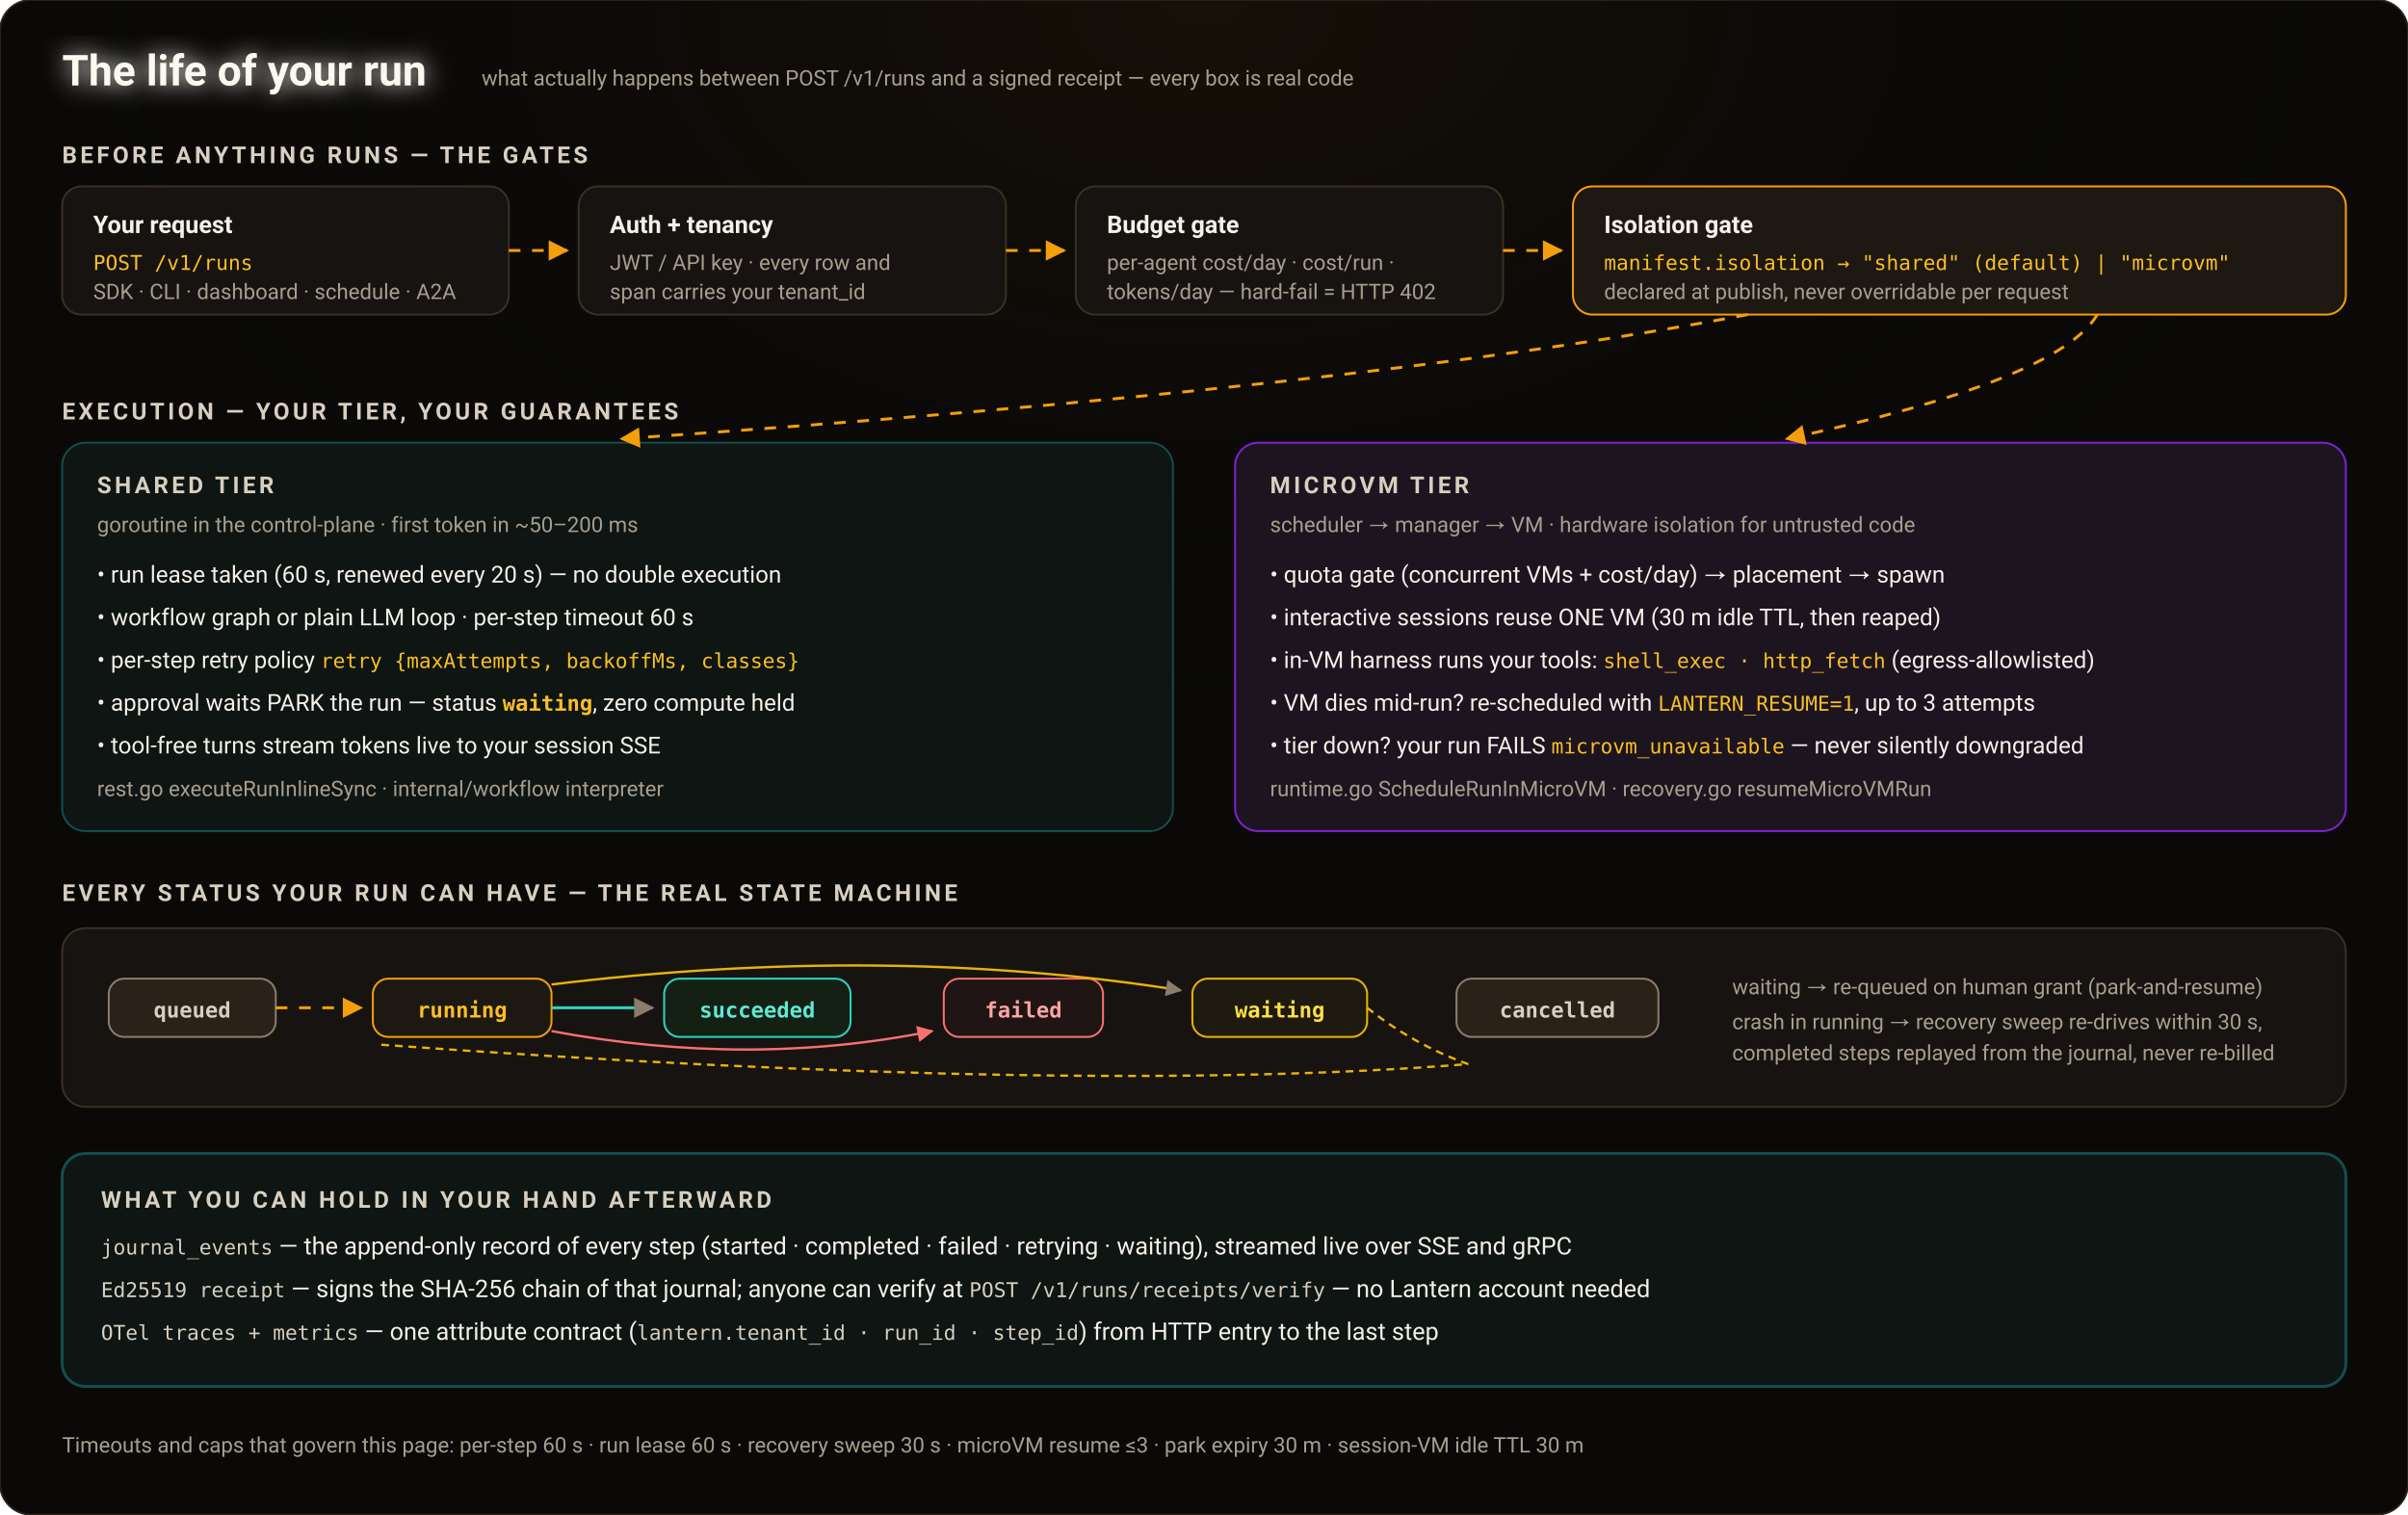
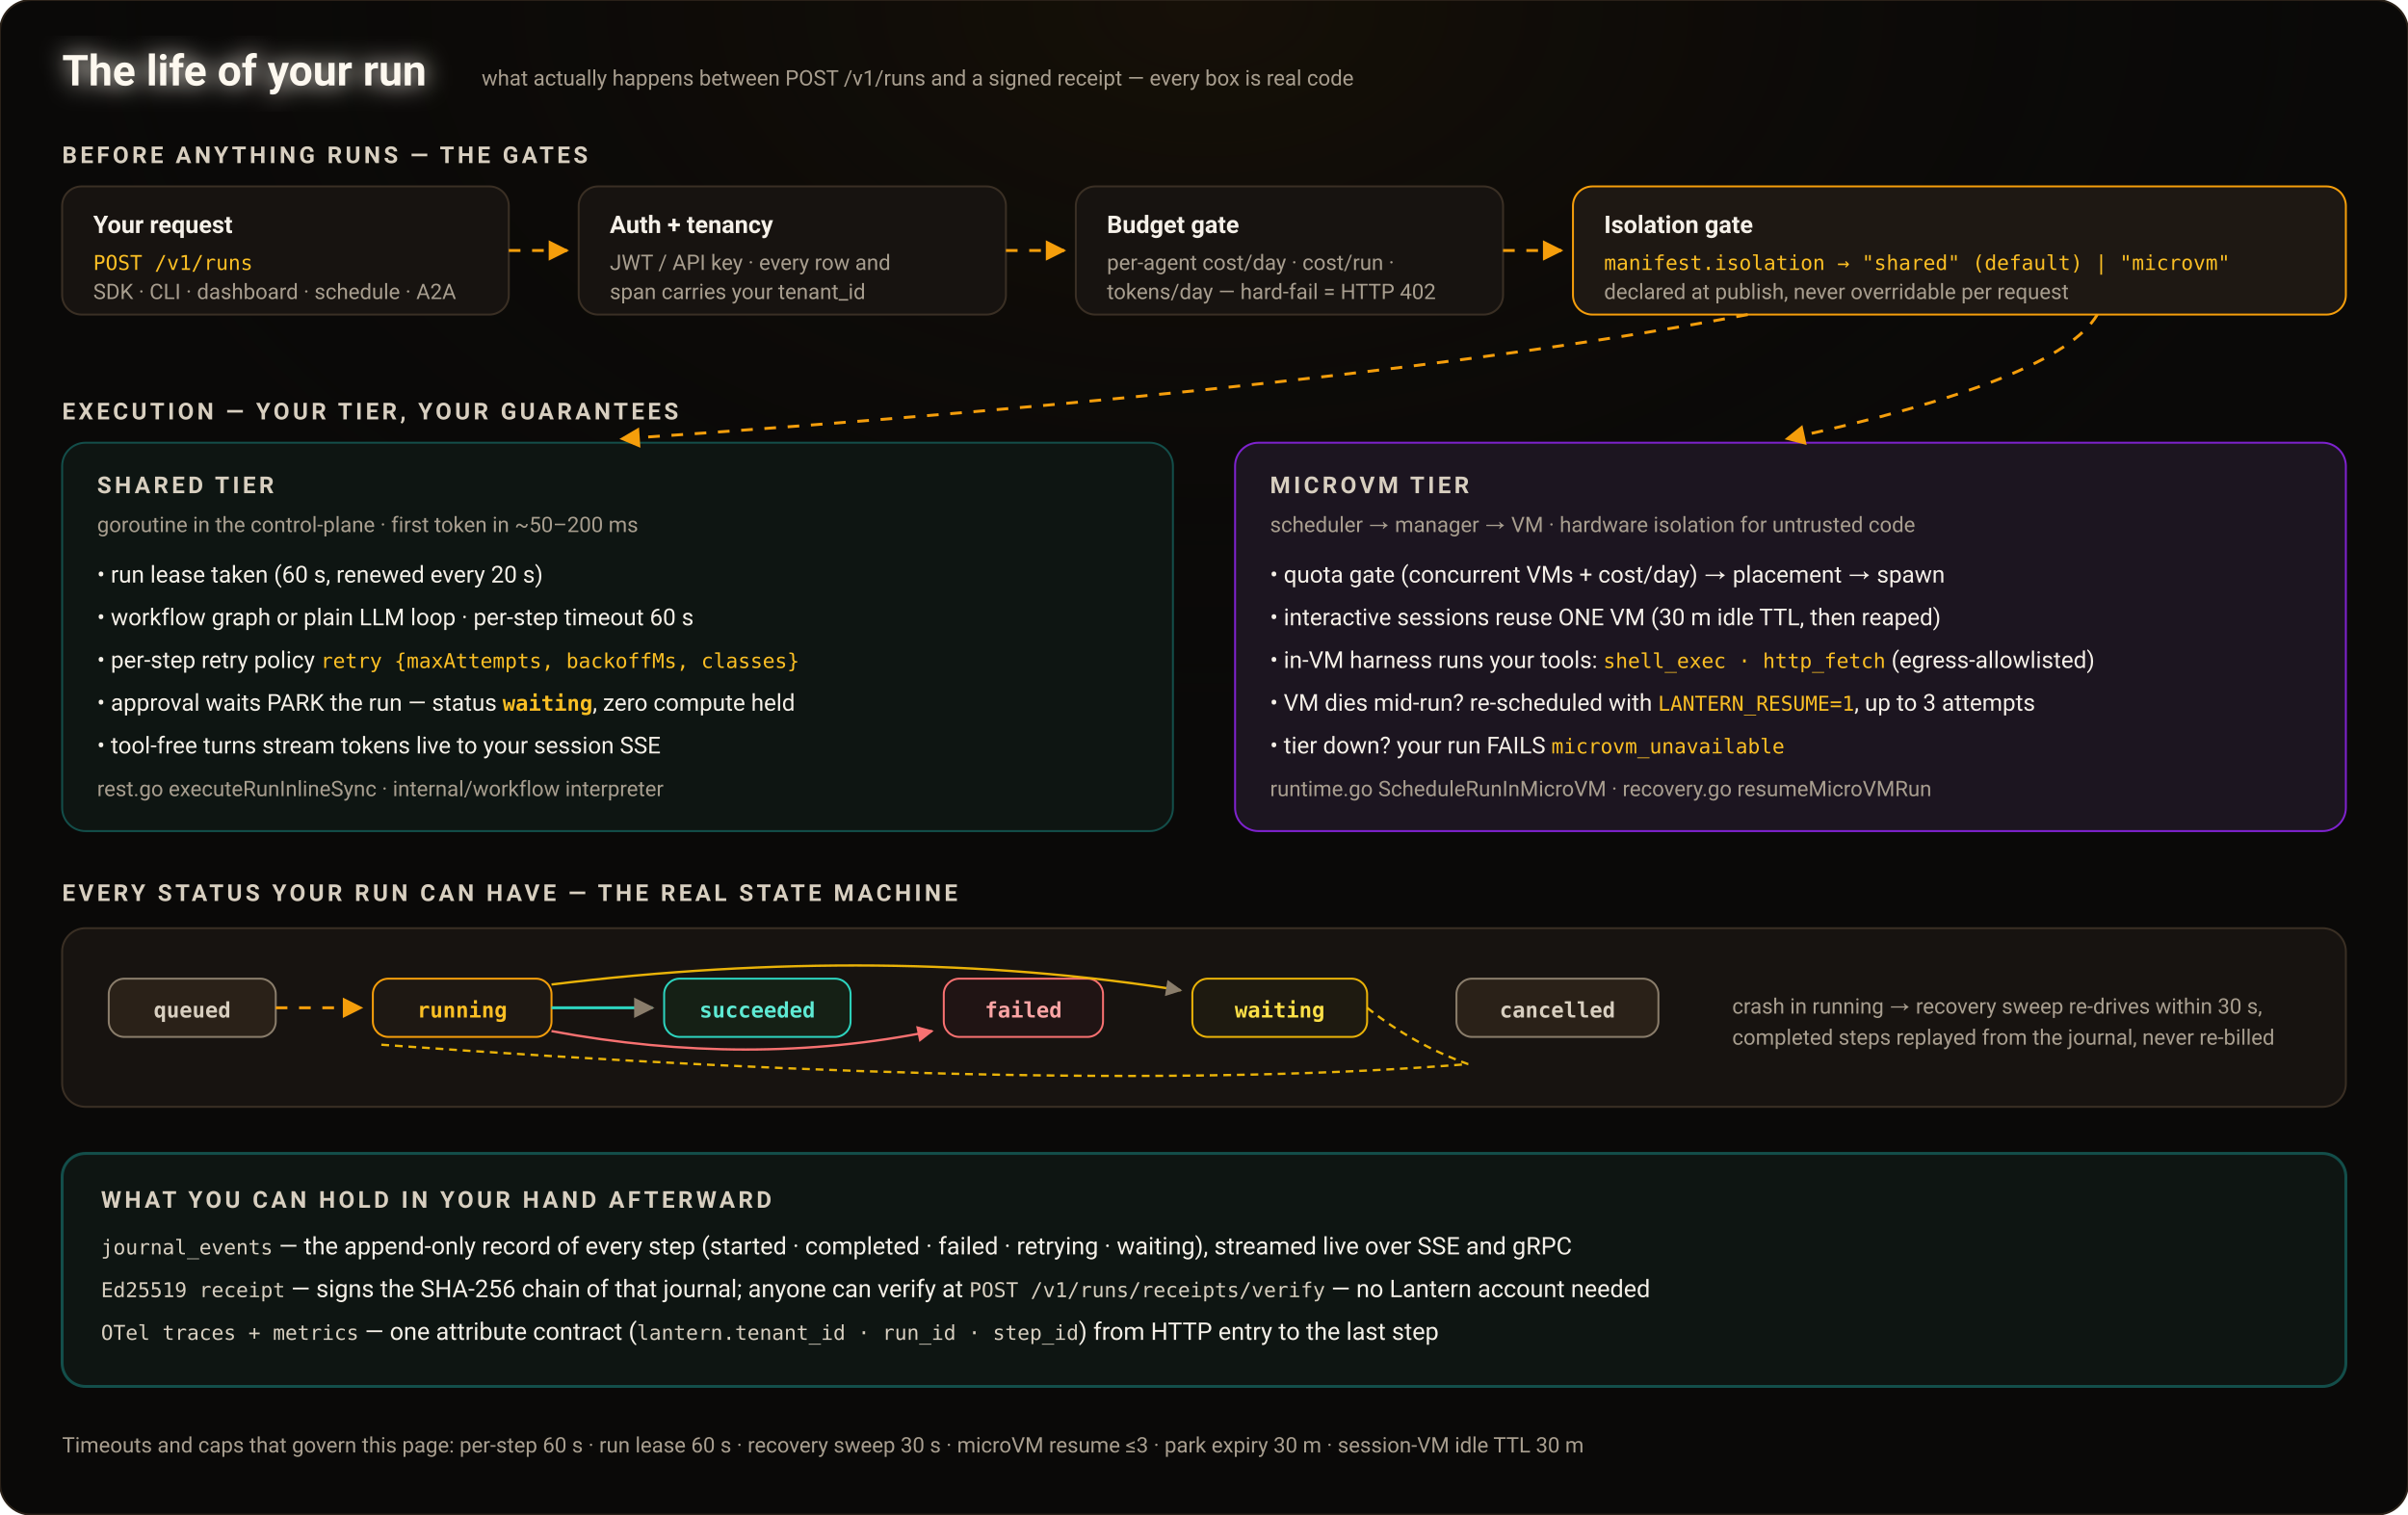
<svg xmlns="http://www.w3.org/2000/svg" width="1240" height="780" viewBox="0 0 1240 780" font-family="ui-sans-serif, system-ui, -apple-system, Segoe UI, Roboto, Helvetica, Arial, sans-serif" role="img" aria-label="The life of a Lantern run — from POST /v1/runs through gates, tier execution, and the journal to a signed receipt">
  <defs>
    <radialGradient id="run-vign" cx="50%" cy="0%" r="90%">
      <stop offset="0%" stop-color="#201607" stop-opacity=".55" />
      <stop offset="55%" stop-color="#0a0908" stop-opacity="0" />
    </radialGradient>
    <filter id="run-glowf" x="-40%" y="-40%" width="180%" height="180%">
      <feGaussianBlur stdDeviation="6" result="b" />
      <feMerge>
        <feMergeNode in="b" />
        <feMergeNode in="SourceGraphic" />
      </feMerge>
    </filter>
    <marker id="rl-arr" viewBox="0 0 10 10" refX="9" refY="5" markerWidth="7" markerHeight="7" orient="auto-start-reverse">
      <path d="M0 0 L10 5 L0 10 z" fill="#8a7d6b" />
    </marker>
    <marker id="rl-amber" viewBox="0 0 10 10" refX="9" refY="5" markerWidth="7" markerHeight="7" orient="auto-start-reverse">
      <path d="M0 0 L10 5 L0 10 z" fill="#f59e0b" />
    </marker>
    <marker id="rl-red" viewBox="0 0 10 10" refX="9" refY="5" markerWidth="7" markerHeight="7" orient="auto-start-reverse">
      <path d="M0 0 L10 5 L0 10 z" fill="#f87171" />
    </marker>
    <style>
      .t    { fill:#f5f0e8; }
      .sub  { fill:#a89e8f; font-size:11px; }
      .h    { fill:#fdf8ef; font-weight:700; }
      .code { fill:#fbbf24; font-size:10.5px; font-family:ui-monospace,SFMono-Regular,Menlo,monospace; }
      .mono { fill:#d8cfc0; font-size:10.5px; font-family:ui-monospace,SFMono-Regular,Menlo,monospace; }
      .band { fill:#d8cfc0; font-size:12px; font-weight:700; letter-spacing:.14em; }
      .st   { font-size:11px; font-weight:700; font-family:ui-monospace,SFMono-Regular,Menlo,monospace; }
      .rlflow { stroke-dasharray:6 6; animation:rl-dash 1.3s linear infinite; }
      @keyframes rl-dash { to { stroke-dashoffset:-24; } }
      @media (prefers-reduced-motion: reduce) { .rlflow { animation:none; } }
      .hotspot { fill:transparent; cursor:pointer; transition:fill .15s; }
      .hotspot:hover { fill:rgba(255,255,255,.06); }
    </style>
  </defs>
  <rect x="0" y="0" width="1240" height="780" rx="16" fill="#0a0908" />
  <rect x="0" y="0" width="1240" height="780" rx="16" fill="url(#run-vign)" />
  <rect x="0" y="0" width="1240" height="780" rx="16" fill="none" stroke="#2a2118" />
  <text x="32" y="44" class="h" font-size="22" filter="url(#run-glowf)">The life of your run</text>
  <text x="248" y="44" class="sub" font-size="13">what actually happens between POST /v1/runs and a signed receipt — every box is real code</text>
  <text x="32" y="84" class="band" fill="#fbbf24">BEFORE ANYTHING RUNS — THE GATES</text>
  <g transform="translate(32,96)">
    <rect x="0" y="0" width="230" height="66" rx="10" fill="#171310" stroke="#3a2f24" />
    <text x="16" y="24" class="t" font-size="12.5" font-weight="700">Your request</text>
    <text x="16" y="43" class="code">POST /v1/runs</text>
    <text x="16" y="58" class="sub">SDK · CLI · dashboard · schedule · A2A</text>
    <rect x="266" y="0" width="220" height="66" rx="10" fill="#171310" stroke="#3a2f24" />
    <text x="282" y="24" class="t" font-size="12.5" font-weight="700">Auth + tenancy</text>
    <text x="282" y="43" class="sub">JWT / API key · every row and</text>
    <text x="282" y="58" class="sub">span carries your tenant_id</text>
    <rect x="522" y="0" width="220" height="66" rx="10" fill="#171310" stroke="#3a2f24" />
    <text x="538" y="24" class="t" font-size="12.5" font-weight="700">Budget gate</text>
    <text x="538" y="43" class="sub">per-agent cost/day · cost/run ·</text>
    <text x="538" y="58" class="sub">tokens/day — hard-fail = HTTP 402</text>
    <rect x="778" y="0" width="398" height="66" rx="10" fill="#1e1813" stroke="#f59e0b" />
    <text x="794" y="24" class="t" font-size="12.5" font-weight="700">Isolation gate</text>
    <text x="794" y="43" class="code">manifest.isolation → "shared" (default) | "microvm"</text>
    <text x="794" y="58" class="sub">declared at publish, never overridable per request</text>
    <path class="rlflow" d="M 230 33 H 260" stroke="#f59e0b" stroke-width="1.5" fill="none" marker-end="url(#rl-amber)" />
    <path class="rlflow" d="M 486 33 H 516" stroke="#f59e0b" stroke-width="1.5" fill="none" marker-end="url(#rl-amber)" />
    <path class="rlflow" d="M 742 33 H 772" stroke="#f59e0b" stroke-width="1.5" fill="none" marker-end="url(#rl-amber)" />
  </g>
  <text x="32" y="216" class="band" fill="#fbbf24">EXECUTION — YOUR TIER, YOUR GUARANTEES</text>
  <g transform="translate(32,228)">
    <rect x="0" y="0" width="572" height="200" rx="12" fill="#0e1512" stroke="#134e4a" />
    <text x="18" y="26" class="band" fill="#bef264" font-size="11">SHARED TIER</text>
    <text x="18" y="46" class="sub">goroutine in the control-plane · first token in ~50–200 ms</text>
-     <text x="18" y="72" class="t" font-size="12">• run lease taken (60 s, renewed every 20 s) — no double execution</text>
+     <text x="18" y="72" class="t" font-size="12">• run lease taken (60 s, renewed every 20 s)</text>
    <text x="18" y="94" class="t" font-size="12">• workflow graph or plain LLM loop · per-step timeout 60 s</text>
    <text x="18" y="116" class="t" font-size="12">• per-step retry policy <tspan class="code">retry {maxAttempts, backoffMs, classes}</tspan>
    </text>
    <text x="18" y="138" class="t" font-size="12">• approval waits PARK the run — status <tspan class="st" fill="#fbbf24">waiting</tspan>, zero compute held</text>
    <text x="18" y="160" class="t" font-size="12">• tool-free turns stream tokens live to your session SSE</text>
    <text x="18" y="182" class="sub">rest.go executeRunInlineSync · internal/workflow interpreter</text>
    <rect x="604" y="0" width="572" height="200" rx="12" fill="#1c1520" stroke="#7e22ce" />
    <text x="622" y="26" class="band" fill="#d8b4fe" font-size="11">MICROVM TIER</text>
    <text x="622" y="46" class="sub">scheduler → manager → VM · hardware isolation for untrusted code</text>
    <text x="622" y="72" class="t" font-size="12">• quota gate (concurrent VMs + cost/day) → placement → spawn</text>
    <text x="622" y="94" class="t" font-size="12">• interactive sessions reuse ONE VM (30 m idle TTL, then reaped)</text>
    <text x="622" y="116" class="t" font-size="12">• in-VM harness runs your tools: <tspan class="code">shell_exec · http_fetch</tspan> (egress-allowlisted)</text>
    <text x="622" y="138" class="t" font-size="12">• VM dies mid-run? re-scheduled with <tspan class="code">LANTERN_RESUME=1</tspan>, up to 3 attempts</text>
-     <text x="622" y="160" class="t" font-size="12">• tier down? your run FAILS <tspan class="code">microvm_unavailable</tspan> — never silently downgraded</text>
+     <text x="622" y="160" class="t" font-size="12">• tier down? your run FAILS <tspan class="code">microvm_unavailable</tspan>
+     </text>
    <text x="622" y="182" class="sub">runtime.go ScheduleRunInMicroVM · recovery.go resumeMicroVMRun</text>
  </g>
  <path class="rlflow" d="M 900 162 Q 700 200 320 226" stroke="#f59e0b" stroke-width="1.5" fill="none" marker-end="url(#rl-amber)" />
  <path class="rlflow" d="M 1080 162 Q 1060 196 920 226" stroke="#f59e0b" stroke-width="1.5" fill="none" marker-end="url(#rl-amber)" />
  <text x="32" y="464" class="band" fill="#fbbf24">EVERY STATUS YOUR RUN CAN HAVE — THE REAL STATE MACHINE</text>
  <g transform="translate(32,478)">
    <rect x="0" y="0" width="1176" height="92" rx="12" fill="#171310" stroke="#3a2f24" />
    <g transform="translate(24,20)">
      <rect x="0" y="6" width="86" height="30" rx="8" fill="#2a2118" stroke="#8a7d6b" />
      <text x="43" y="26" text-anchor="middle" class="st" fill="#d8cfc0">queued</text>
      <rect x="136" y="6" width="92" height="30" rx="8" fill="#1e1813" stroke="#f59e0b" />
      <text x="182" y="26" text-anchor="middle" class="st" fill="#fbbf24">running</text>
      <rect x="286" y="6" width="96" height="30" rx="8" fill="#152015" stroke="#2dd4bf" />
      <text x="334" y="26" text-anchor="middle" class="st" fill="#5eead4">succeeded</text>
      <rect x="430" y="6" width="82" height="30" rx="8" fill="#201414" stroke="#f87171" />
      <text x="471" y="26" text-anchor="middle" class="st" fill="#fca5a5">failed</text>
      <rect x="558" y="6" width="90" height="30" rx="8" fill="#1e1a10" stroke="#eab308" />
      <text x="603" y="26" text-anchor="middle" class="st" fill="#fde047">waiting</text>
      <rect x="694" y="6" width="104" height="30" rx="8" fill="#2a2118" stroke="#8a7d6b" />
      <text x="746" y="26" text-anchor="middle" class="st" fill="#d8cfc0">cancelled</text>
      <path class="rlflow" d="M 86 21 H 130" stroke="#f59e0b" stroke-width="1.5" fill="none" marker-end="url(#rl-amber)" />
      <path d="M 228 21 H 280" stroke="#2dd4bf" stroke-width="1.5" fill="none" marker-end="url(#rl-arr)" />
      <path d="M 228 33 Q 330 52 424 33" stroke="#f87171" stroke-width="1.2" fill="none" marker-end="url(#rl-red)" />
      <path d="M 228 9 Q 400 -12 552 12" stroke="#eab308" stroke-width="1.2" fill="none" marker-end="url(#rl-arr)" />
      <path d="M 648 21 Q 672 40 700 50 Q 500 66 140 40" stroke="#eab308" stroke-width="1.2" fill="none" stroke-dasharray="4 3" />
-       <text x="836" y="14" class="sub">waiting → re-queued on human grant (park-and-resume)</text>
-       <text x="836" y="32" class="sub">crash in running → recovery sweep re-drives within 30 s,</text>
-       <text x="836" y="48" class="sub">completed steps replayed from the journal, never re-billed</text>
+       <text x="836" y="24" class="sub">crash in running → recovery sweep re-drives within 30 s,</text>
+       <text x="836" y="40" class="sub">completed steps replayed from the journal, never re-billed</text>
    </g>
  </g>
  <g transform="translate(32,594)">
    <rect x="0" y="0" width="1176" height="120" rx="12" fill="#0e1512" stroke="#134e4a" stroke-width="1.5" />
    <text x="20" y="28" class="band" fill="#5eead4">WHAT YOU CAN HOLD IN YOUR HAND AFTERWARD</text>
    <text x="20" y="52" class="t" font-size="12.5">
      <tspan class="mono">journal_events</tspan> — the append-only record of every step (started · completed · failed · retrying · waiting), streamed live over SSE and gRPC</text>
    <text x="20" y="74" class="t" font-size="12.5">
      <tspan class="mono">Ed25519 receipt</tspan> — signs the SHA-256 chain of that journal; anyone can verify at <tspan class="mono">POST /v1/runs/receipts/verify</tspan> — no Lantern account needed</text>
    <text x="20" y="96" class="t" font-size="12.5">
      <tspan class="mono">OTel traces + metrics</tspan> — one attribute contract (<tspan class="mono">lantern.tenant_id · run_id · step_id</tspan>) from HTTP entry to the last step</text>
  </g>
  <text x="32" y="748" class="sub">Timeouts and caps that govern this page: per-step 60 s · run lease 60 s · recovery sweep 30 s · microVM resume ≤3 · park expiry 30 m · session-VM idle TTL 30 m</text>
  <a href="/runtime/#shared">
    <rect class="hotspot" x="32" y="228" width="572" height="40" rx="12" />
  </a>
  <a href="/runtime/#microvm">
    <rect class="hotspot" x="636" y="228" width="572" height="40" rx="12" />
  </a>
  <a href="/runtime/durable-execution">
    <rect class="hotspot" x="32" y="354" width="570" height="22" />
  </a>
  <a href="/runtime/streaming">
    <rect class="hotspot" x="32" y="376" width="570" height="22" />
  </a>
</svg>
